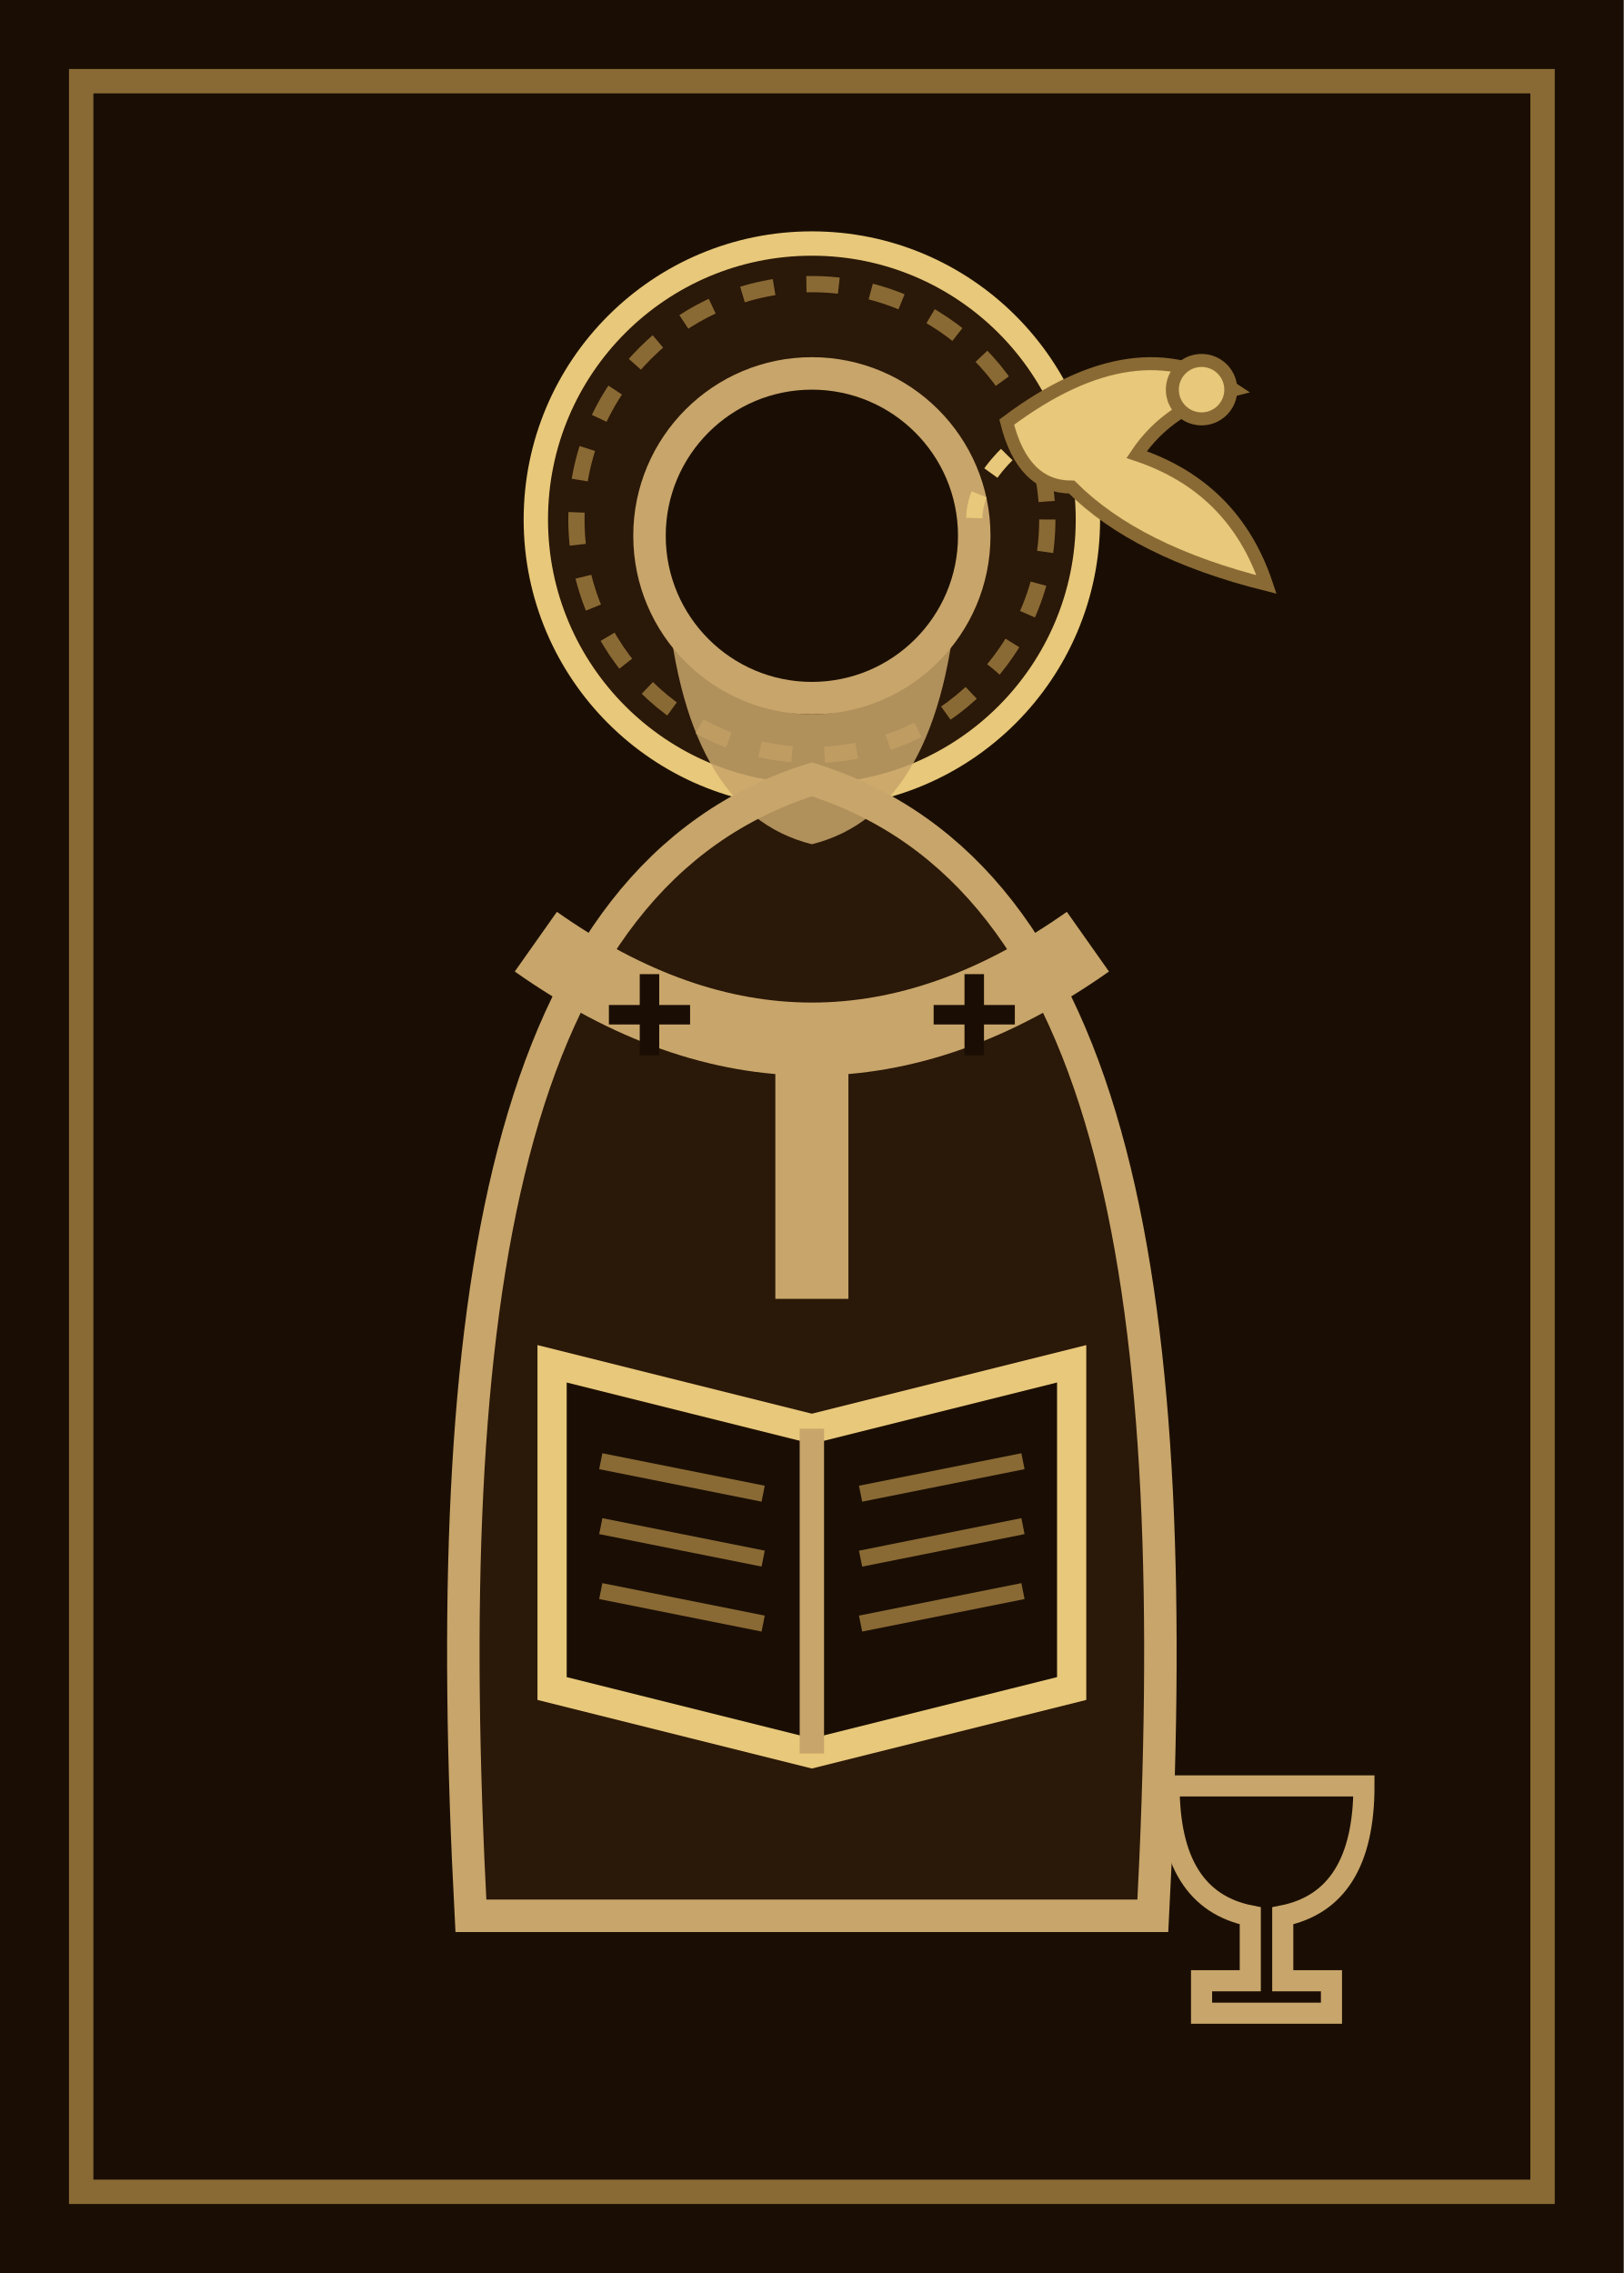
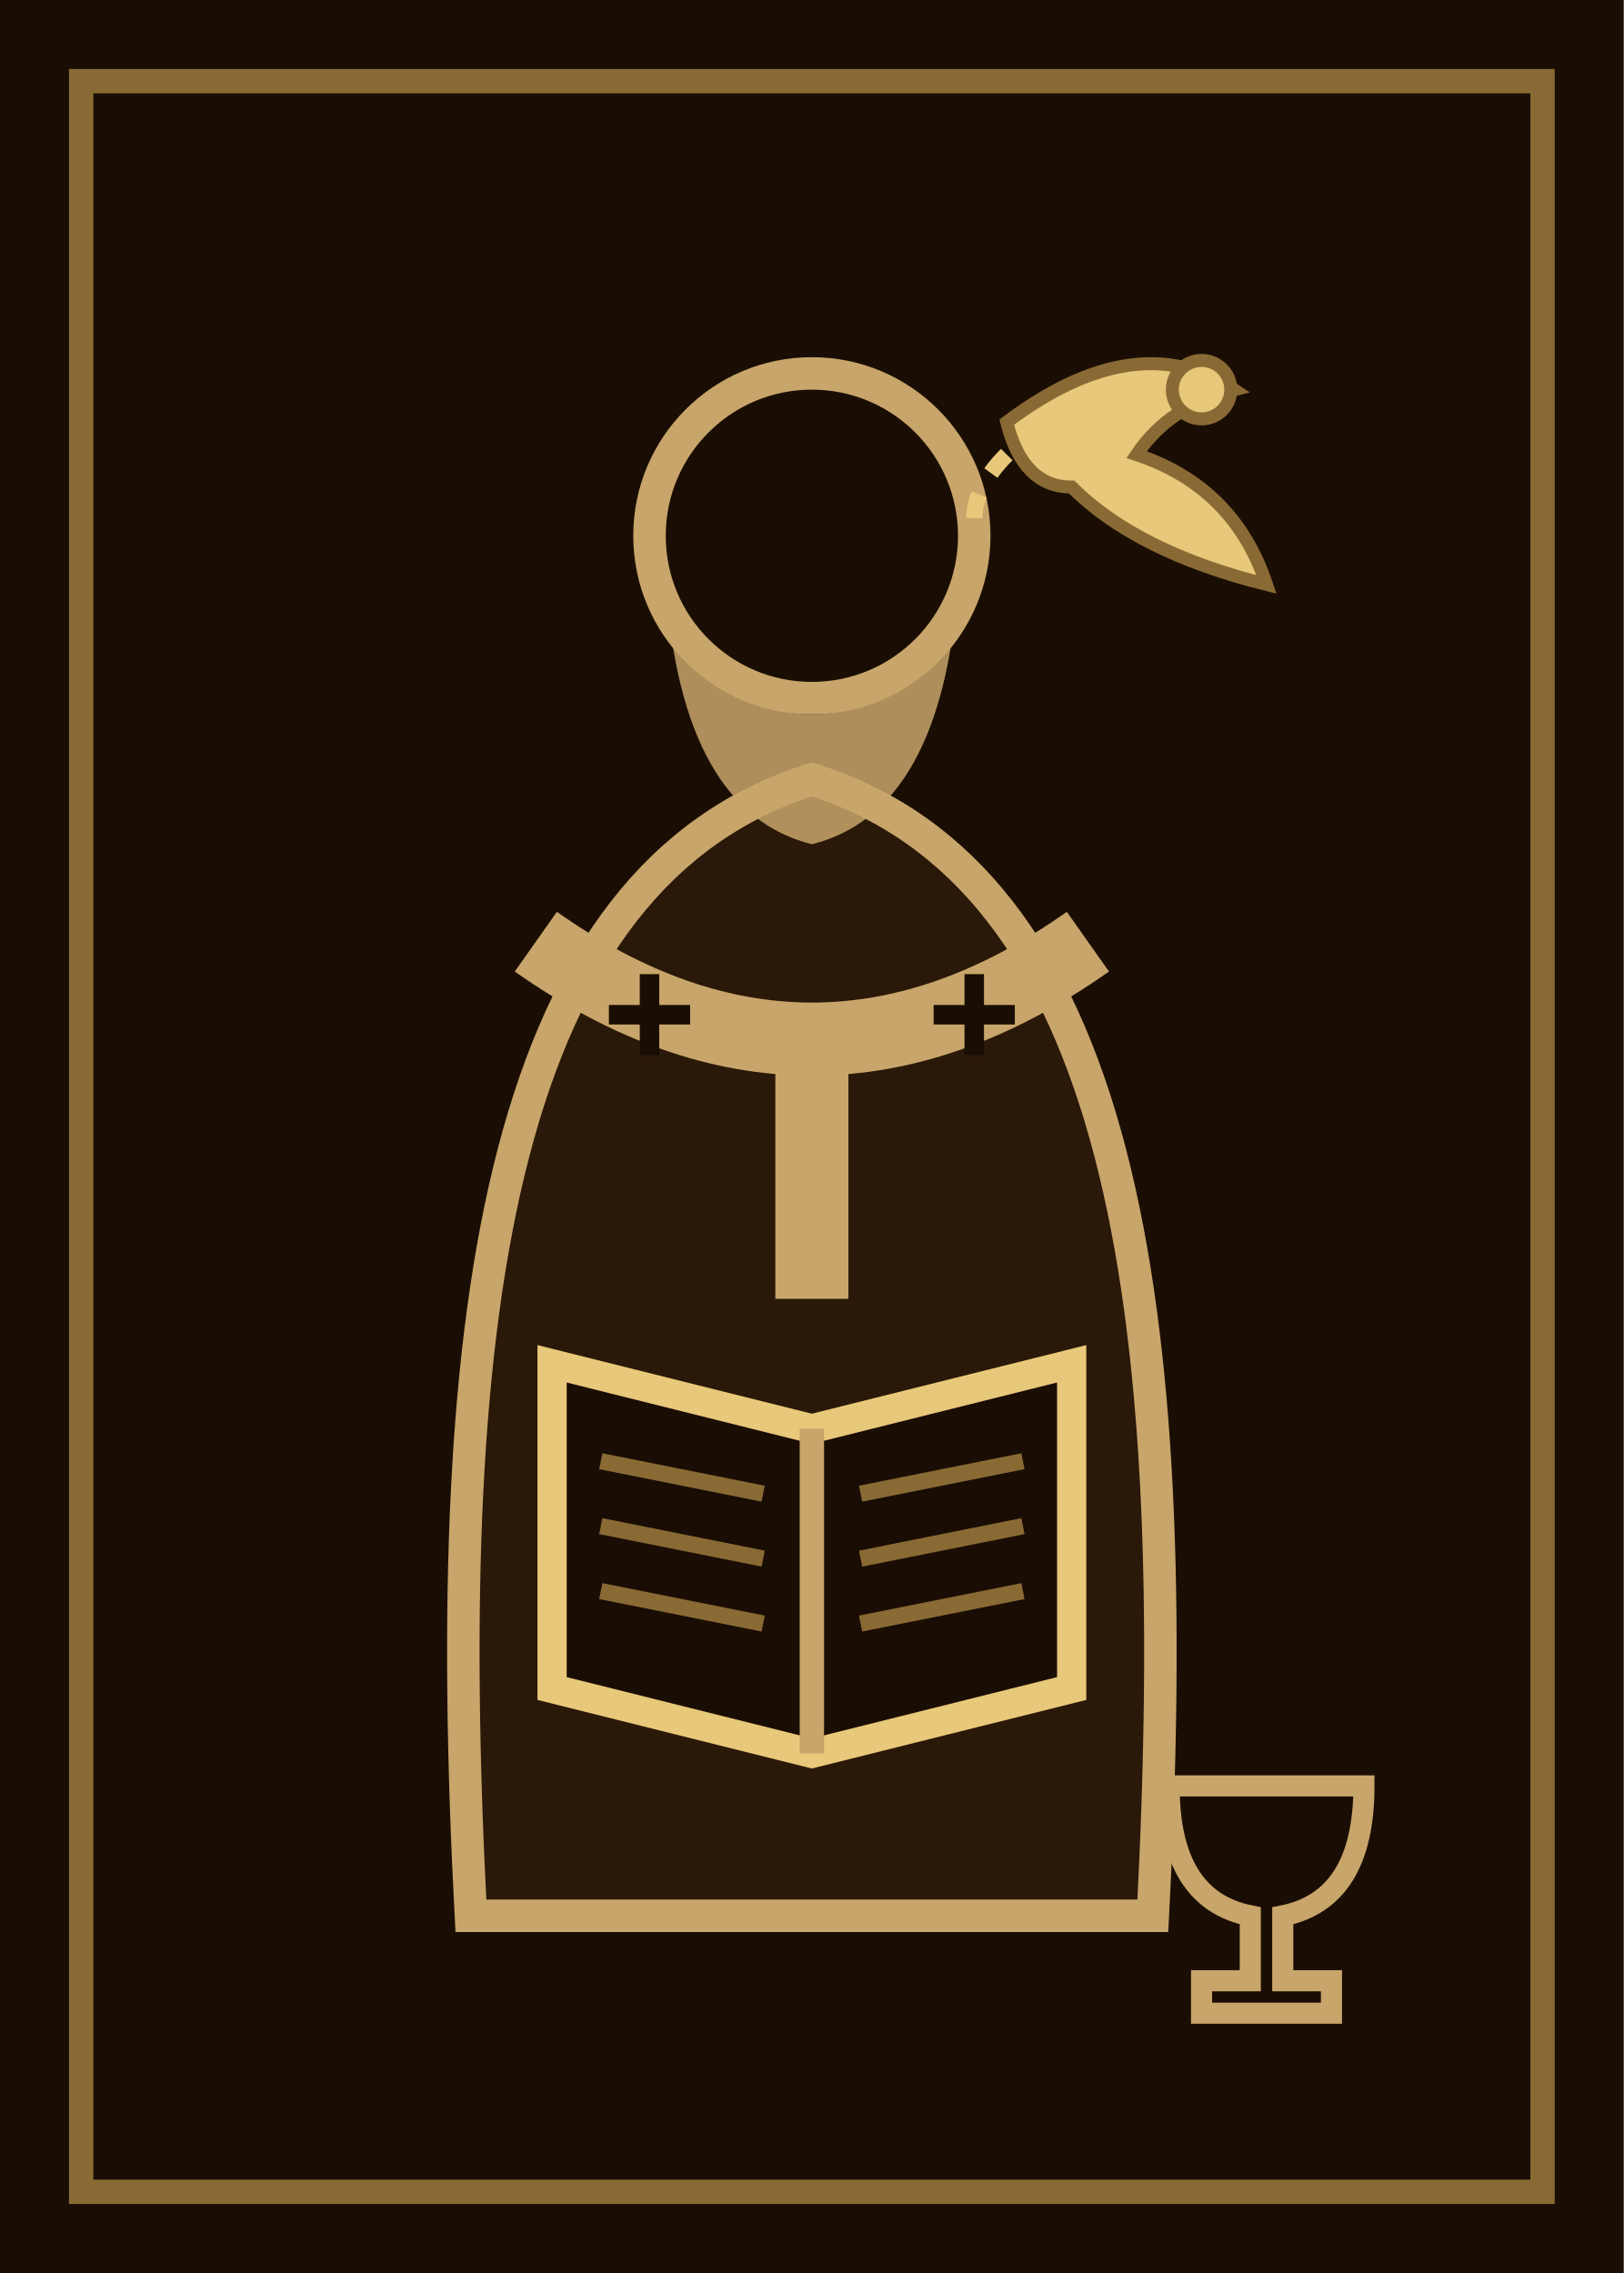
<svg xmlns="http://www.w3.org/2000/svg" viewBox="0 0 100 140" role="img" aria-label="Святитель Григорий Двоеслов, папа Римский">
  <rect width="100" height="140" fill="#1a0e04" />
  <rect x="5" y="5" width="90" height="130" fill="none" stroke="#8a6a34" stroke-width="1.5" />
-   <circle cx="50" cy="32" r="17" fill="#2a1808" stroke="#e8c87a" stroke-width="1.5" />
-   <circle cx="50" cy="32" r="14.5" fill="none" stroke="#8a6a34" stroke-width="1" stroke-dasharray="2 2" />
  <circle cx="50" cy="33" r="10" fill="#1a0e04" stroke="#c8a56a" stroke-width="2" />
  <g fill="#e8c87a" stroke="#8a6a34" stroke-width=".8">
    <path d="M62 26 q8 -6 14 -2 q-4 1 -6 4 q6 2 8 8 q-8 -2 -12 -6 q-3 0 -4 -4 Z" />
    <circle cx="74" cy="24" r="1.8" />
  </g>
  <path d="M62 28 Q60 30 60 32" fill="none" stroke="#e8c87a" stroke-width="1" stroke-dasharray="1.5 1.5" />
  <path d="M50 48 C31 54 27 80 29 118 H71 C73 80 69 54 50 48 Z" fill="#2a1808" stroke="#c8a56a" stroke-width="2" />
  <path d="M41 36 Q42 50 50 52 Q58 50 59 36 Q56 44 50 44 Q44 44 41 36 Z" fill="#c8a56a" opacity=".85" />
  <path d="M33 58 Q50 70 67 58" fill="none" stroke="#c8a56a" stroke-width="4.5" />
  <path d="M50 66 L50 80" stroke="#c8a56a" stroke-width="4.5" />
  <g stroke="#1a0e04" stroke-width="1.2">
    <path d="M40 60 v5 M37.5 62.5 h5" />
    <path d="M60 60 v5 M57.5 62.5 h5" />
  </g>
  <path d="M34 84 L50 88 L66 84 L66 104 L50 108 L34 104 Z" fill="#1a0e04" stroke="#e8c87a" stroke-width="1.8" />
  <path d="M50 88 V108" stroke="#c8a56a" stroke-width="1.5" />
  <g stroke="#8a6a34" stroke-width="1">
    <path d="M37 90 L47 92 M37 94 L47 96 M37 98 L47 100" />
    <path d="M53 92 L63 90 M53 96 L63 94 M53 100 L63 98" />
  </g>
  <path d="M74 110 h10 q0 7 -5 8 v4 h3 v2 h-8 v-2 h3 v-4 q-5 -1 -5 -8 Z" fill="#1a0e04" stroke="#c8a56a" stroke-width="1.3" />
</svg>
